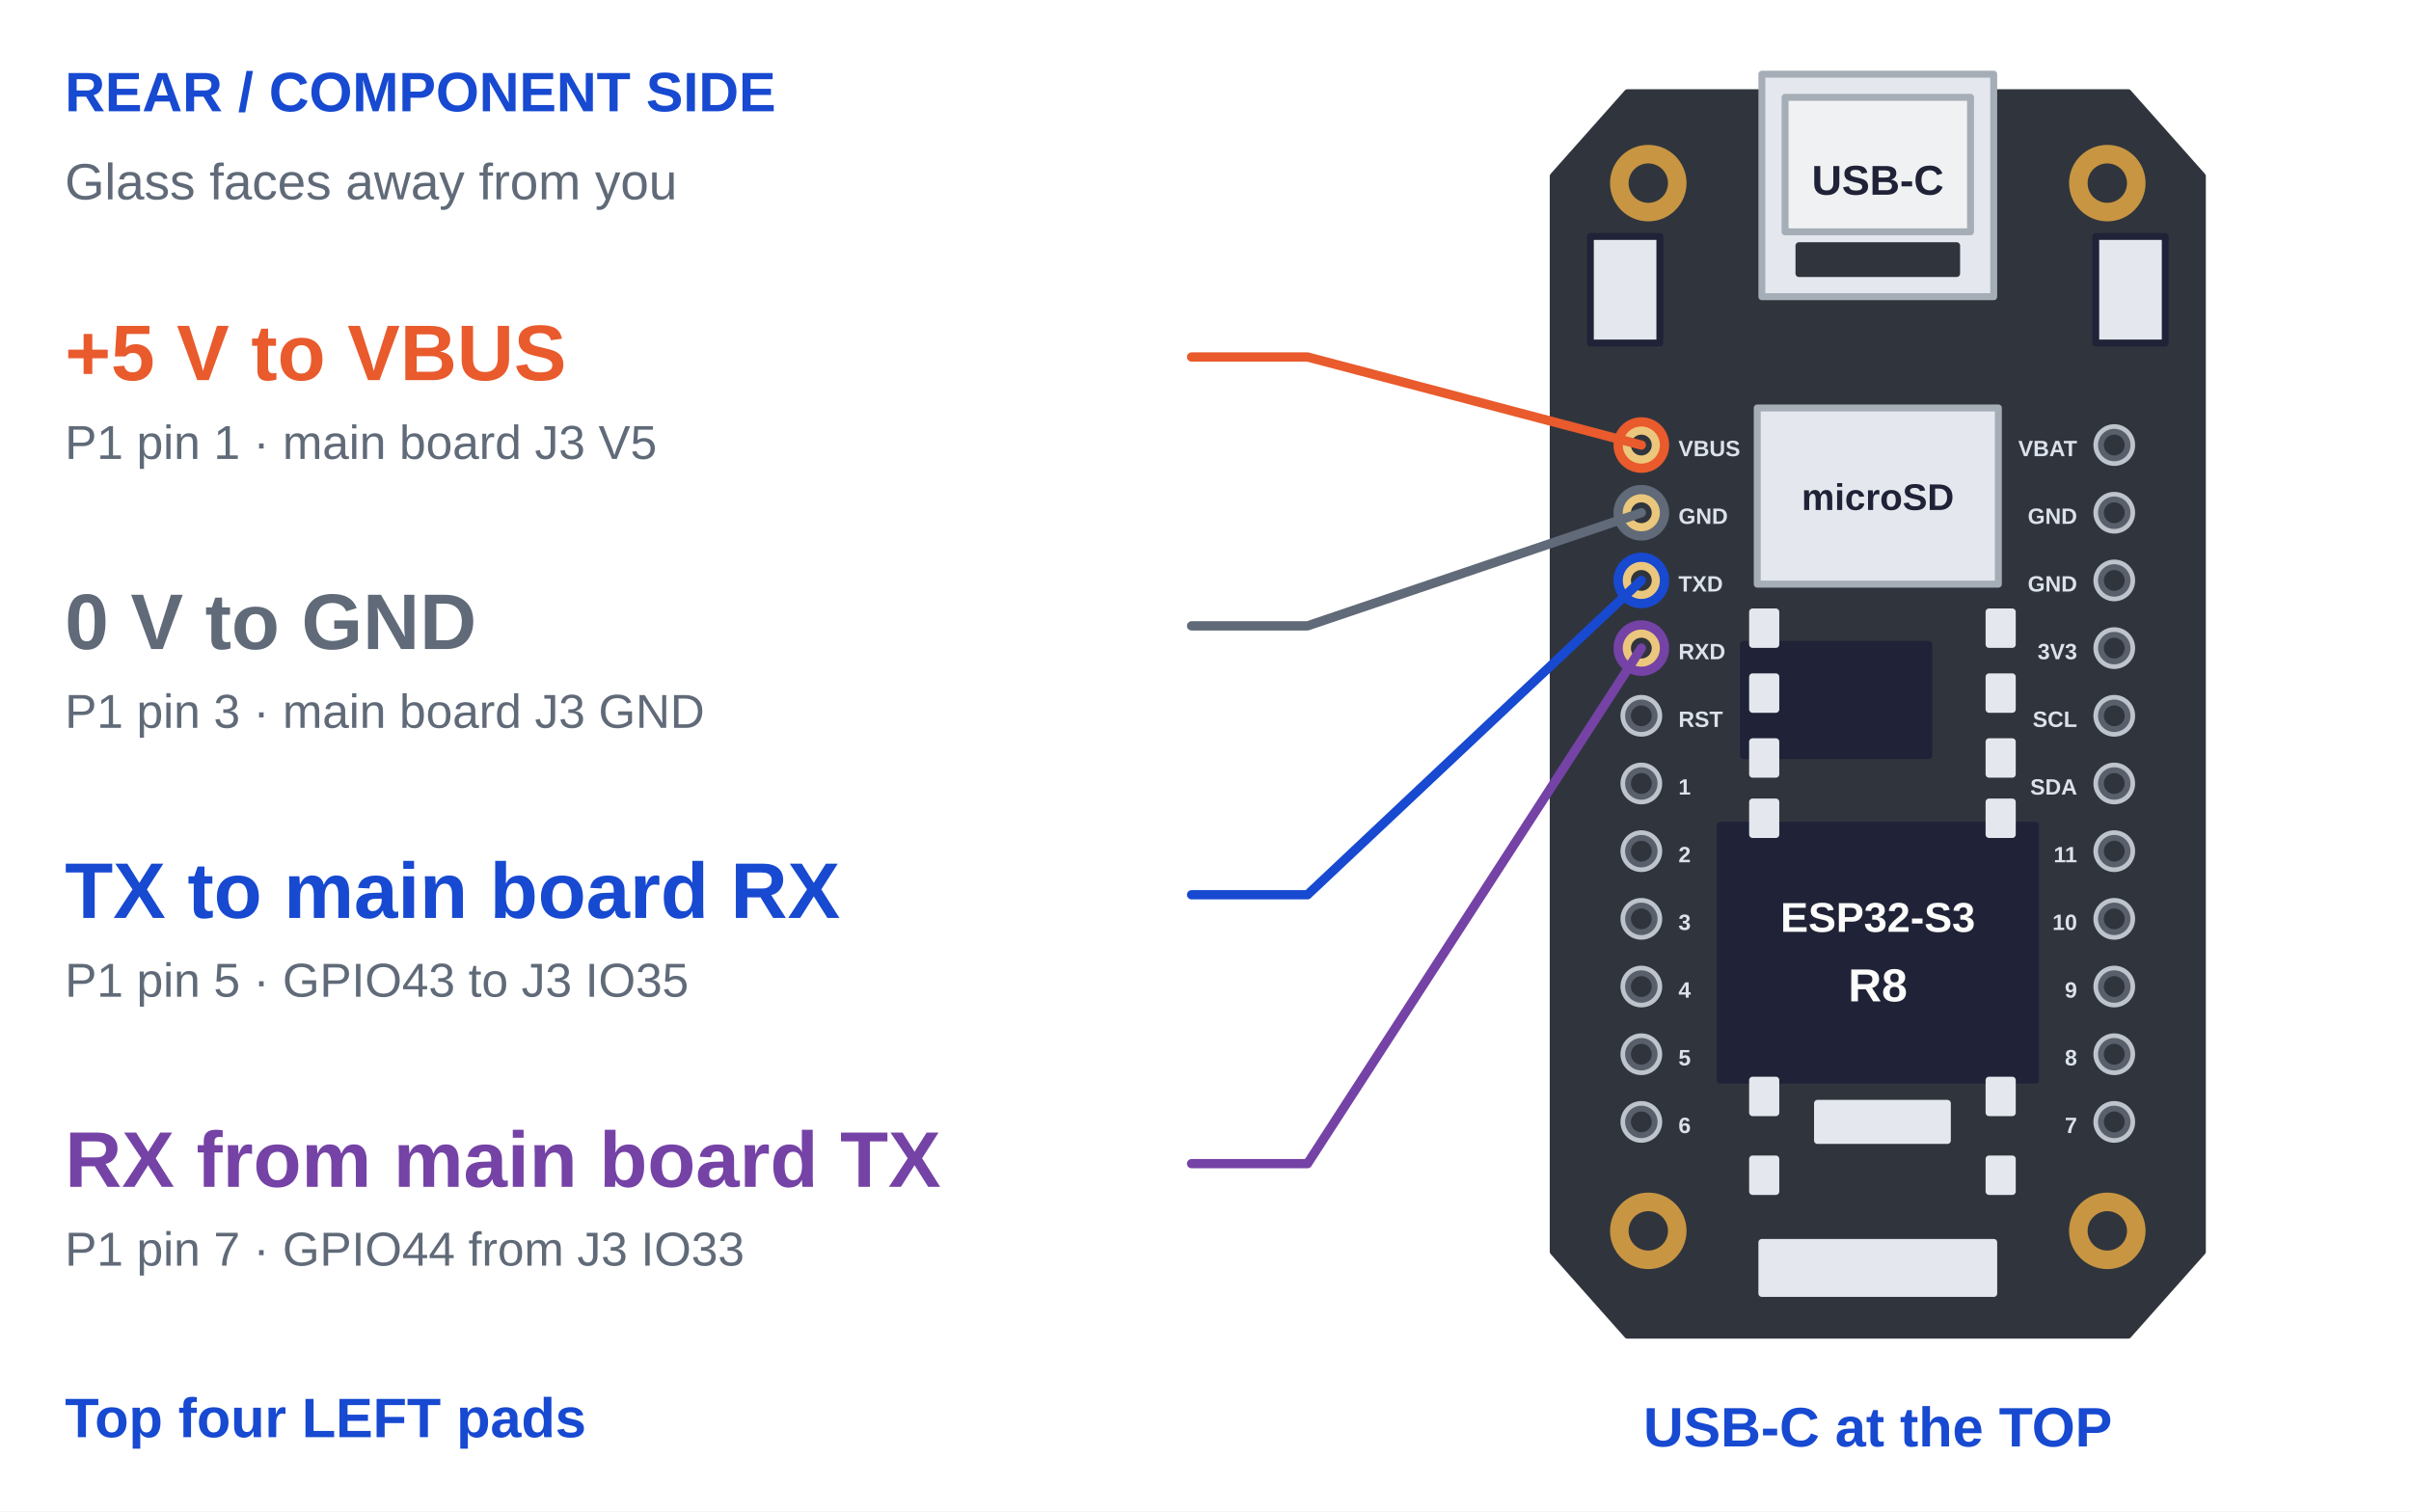
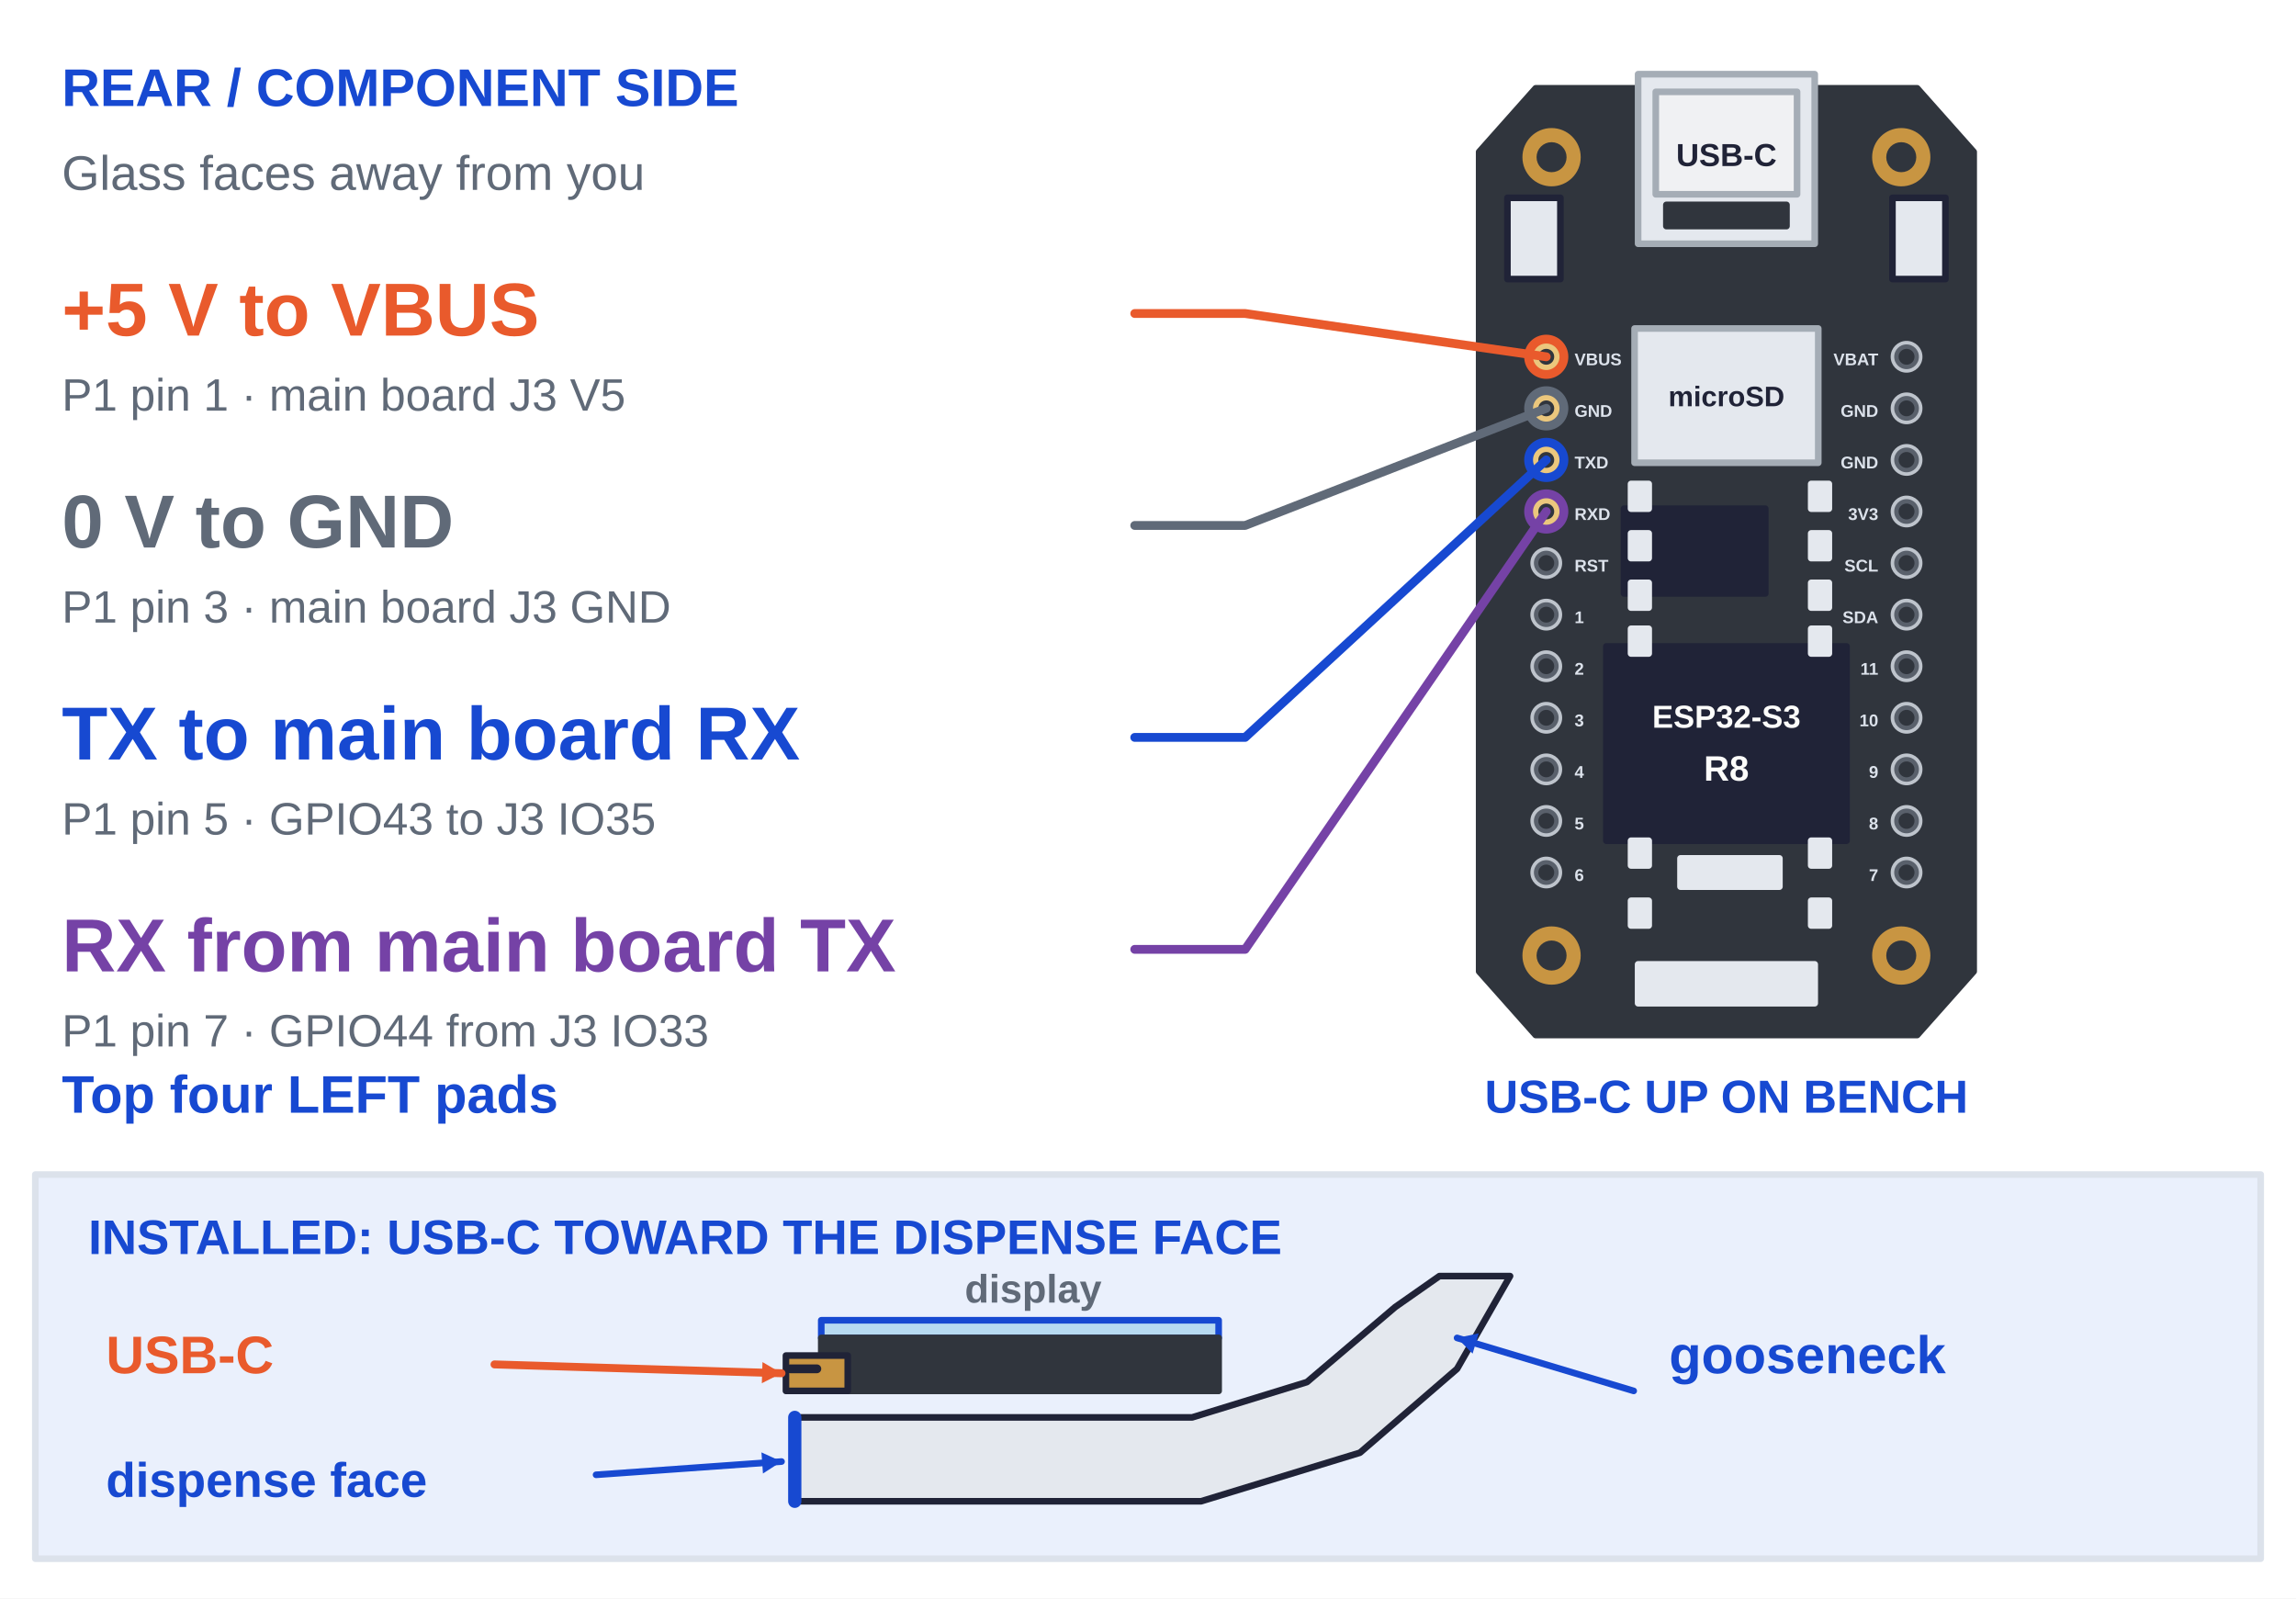
- <svg xmlns="http://www.w3.org/2000/svg" width="1040" height="652" viewBox="0 0 520 326" role="img" aria-labelledby="title desc">
-   <rect width="520" height="326" fill="#FFFFFF" />
+ <svg xmlns="http://www.w3.org/2000/svg" width="1040" height="724" viewBox="0 0 520 362" role="img" aria-labelledby="title desc">
+   <rect width="520" height="362" fill="#FFFFFF" />
  <g font-family="IBM Plex Sans, Arial, sans-serif" stroke-linejoin="round" stroke-linecap="round">
    <text x="14" y="24" font-size="12" font-weight="600" text-anchor="start" fill="#1749D1">REAR / COMPONENT SIDE</text>
    <text x="14" y="43" font-size="11" font-weight="400" text-anchor="start" fill="#606A78">Glass faces away from you</text>
-     <polygon points="351,20 459,20 475,38 475,270 459,288 351,288 335,270 335,38" fill="#30353D" stroke="#30353D" stroke-width="1.5" />
-     <ellipse cx="355.5" cy="39.5" rx="7.5" ry="7.5" fill="#C89542" stroke="#C89542" stroke-width="1.5" />
-     <ellipse cx="355.5" cy="39.5" rx="3.5" ry="3.5" fill="#30353D" stroke="#30353D" stroke-width="1.5" />
-     <ellipse cx="454.5" cy="39.5" rx="7.5" ry="7.5" fill="#C89542" stroke="#C89542" stroke-width="1.5" />
-     <ellipse cx="454.5" cy="39.5" rx="3.5" ry="3.5" fill="#30353D" stroke="#30353D" stroke-width="1.5" />
-     <ellipse cx="355.5" cy="265.5" rx="7.5" ry="7.5" fill="#C89542" stroke="#C89542" stroke-width="1.5" />
-     <ellipse cx="355.5" cy="265.5" rx="3.5" ry="3.5" fill="#30353D" stroke="#30353D" stroke-width="1.5" />
-     <ellipse cx="454.5" cy="265.5" rx="7.5" ry="7.5" fill="#C89542" stroke="#C89542" stroke-width="1.5" />
-     <ellipse cx="454.5" cy="265.5" rx="3.5" ry="3.5" fill="#30353D" stroke="#30353D" stroke-width="1.5" />
-     <rect x="380" y="16" width="50" height="48" fill="#E4E8EE" stroke="#A5ADB6" stroke-width="1.5" />
-     <rect x="385" y="21" width="40" height="29" fill="#F0F1F3" stroke="#A5ADB6" stroke-width="1.5" />
-     <rect x="388" y="53" width="34" height="6" fill="#30353D" stroke="#30353D" stroke-width="1.5" />
-     <text x="405" y="42" font-size="9" font-weight="600" text-anchor="middle" fill="#202337">USB-C</text>
-     <rect x="343" y="51" width="15" height="23" fill="#E4E8EE" stroke="#202337" stroke-width="1.5" />
-     <rect x="452" y="51" width="15" height="23" fill="#E4E8EE" stroke="#202337" stroke-width="1.5" />
-     <rect x="379" y="88" width="52" height="38" fill="#E4E8EE" stroke="#A5ADB6" stroke-width="1.5" />
-     <text x="405" y="110" font-size="8" font-weight="600" text-anchor="middle" fill="#202337">microSD</text>
-     <rect x="376" y="139" width="40" height="24" fill="#202337" stroke="#202337" stroke-width="1.5" />
-     <rect x="371" y="178" width="68" height="55" fill="#202337" stroke="#202337" stroke-width="1.5" />
-     <text x="405" y="201" font-size="9" font-weight="600" text-anchor="middle" fill="#FCFCFA">ESP32-S3</text>
-     <text x="405" y="216" font-size="10" font-weight="600" text-anchor="middle" fill="#FCFCFA">R8</text>
-     <rect x="392" y="238" width="28" height="8" fill="#E4E8EE" stroke="#E4E8EE" stroke-width="1.5" />
-     <rect x="380" y="268" width="50" height="11" fill="#E4E8EE" stroke="#E4E8EE" stroke-width="1.5" />
-     <rect x="378" y="132" width="5" height="7" fill="#E4E8EE" stroke="#E4E8EE" stroke-width="1.5" />
-     <rect x="378" y="146" width="5" height="7" fill="#E4E8EE" stroke="#E4E8EE" stroke-width="1.5" />
-     <rect x="378" y="160" width="5" height="7" fill="#E4E8EE" stroke="#E4E8EE" stroke-width="1.5" />
-     <rect x="378" y="173" width="5" height="7" fill="#E4E8EE" stroke="#E4E8EE" stroke-width="1.5" />
-     <rect x="378" y="233" width="5" height="7" fill="#E4E8EE" stroke="#E4E8EE" stroke-width="1.5" />
-     <rect x="378" y="250" width="5" height="7" fill="#E4E8EE" stroke="#E4E8EE" stroke-width="1.5" />
-     <rect x="429" y="132" width="5" height="7" fill="#E4E8EE" stroke="#E4E8EE" stroke-width="1.5" />
-     <rect x="429" y="146" width="5" height="7" fill="#E4E8EE" stroke="#E4E8EE" stroke-width="1.5" />
-     <rect x="429" y="160" width="5" height="7" fill="#E4E8EE" stroke="#E4E8EE" stroke-width="1.5" />
-     <rect x="429" y="173" width="5" height="7" fill="#E4E8EE" stroke="#E4E8EE" stroke-width="1.5" />
-     <rect x="429" y="233" width="5" height="7" fill="#E4E8EE" stroke="#E4E8EE" stroke-width="1.5" />
-     <rect x="429" y="250" width="5" height="7" fill="#E4E8EE" stroke="#E4E8EE" stroke-width="1.5" />
-     <ellipse cx="354" cy="96" rx="4" ry="4" fill="#EBC77D" stroke="#EBC77D" stroke-width="1" />
-     <ellipse cx="354" cy="96" rx="2" ry="2" fill="#30353D" stroke="#30353D" stroke-width="0.5" />
-     <text x="362" y="98.4" font-size="4.8" font-weight="600" text-anchor="start" fill="#DCE2EB">VBUS</text>
-     <ellipse cx="456" cy="96" rx="4" ry="4" fill="#59606B" stroke="#BEC4CC" stroke-width="1" />
-     <ellipse cx="456" cy="96" rx="2" ry="2" fill="#30353D" stroke="#30353D" stroke-width="0.5" />
-     <text x="448" y="98.4" font-size="4.8" font-weight="600" text-anchor="end" fill="#DCE2EB">VBAT</text>
-     <ellipse cx="354" cy="110.6" rx="4" ry="4" fill="#EBC77D" stroke="#EBC77D" stroke-width="1" />
-     <ellipse cx="354" cy="110.6" rx="2" ry="2" fill="#30353D" stroke="#30353D" stroke-width="0.5" />
-     <text x="362" y="113" font-size="4.8" font-weight="600" text-anchor="start" fill="#DCE2EB">GND</text>
-     <ellipse cx="456" cy="110.6" rx="4" ry="4" fill="#59606B" stroke="#BEC4CC" stroke-width="1" />
-     <ellipse cx="456" cy="110.6" rx="2" ry="2" fill="#30353D" stroke="#30353D" stroke-width="0.5" />
-     <text x="448" y="113" font-size="4.8" font-weight="600" text-anchor="end" fill="#DCE2EB">GND</text>
-     <ellipse cx="354" cy="125.2" rx="4" ry="4" fill="#EBC77D" stroke="#EBC77D" stroke-width="1" />
-     <ellipse cx="354" cy="125.2" rx="2" ry="2" fill="#30353D" stroke="#30353D" stroke-width="0.5" />
-     <text x="362" y="127.6" font-size="4.8" font-weight="600" text-anchor="start" fill="#DCE2EB">TXD</text>
-     <ellipse cx="456" cy="125.2" rx="4" ry="4" fill="#59606B" stroke="#BEC4CC" stroke-width="1" />
-     <ellipse cx="456" cy="125.2" rx="2" ry="2" fill="#30353D" stroke="#30353D" stroke-width="0.5" />
-     <text x="448" y="127.6" font-size="4.8" font-weight="600" text-anchor="end" fill="#DCE2EB">GND</text>
-     <ellipse cx="354" cy="139.8" rx="4" ry="4" fill="#EBC77D" stroke="#EBC77D" stroke-width="1" />
-     <ellipse cx="354" cy="139.8" rx="2" ry="2" fill="#30353D" stroke="#30353D" stroke-width="0.5" />
-     <text x="362" y="142.2" font-size="4.8" font-weight="600" text-anchor="start" fill="#DCE2EB">RXD</text>
-     <ellipse cx="456" cy="139.8" rx="4" ry="4" fill="#59606B" stroke="#BEC4CC" stroke-width="1" />
-     <ellipse cx="456" cy="139.8" rx="2" ry="2" fill="#30353D" stroke="#30353D" stroke-width="0.5" />
-     <text x="448" y="142.2" font-size="4.8" font-weight="600" text-anchor="end" fill="#DCE2EB">3V3</text>
-     <ellipse cx="354" cy="154.4" rx="4" ry="4" fill="#59606B" stroke="#BEC4CC" stroke-width="1" />
-     <ellipse cx="354" cy="154.4" rx="2" ry="2" fill="#30353D" stroke="#30353D" stroke-width="0.5" />
-     <text x="362" y="156.8" font-size="4.8" font-weight="600" text-anchor="start" fill="#DCE2EB">RST</text>
-     <ellipse cx="456" cy="154.4" rx="4" ry="4" fill="#59606B" stroke="#BEC4CC" stroke-width="1" />
-     <ellipse cx="456" cy="154.4" rx="2" ry="2" fill="#30353D" stroke="#30353D" stroke-width="0.5" />
-     <text x="448" y="156.8" font-size="4.8" font-weight="600" text-anchor="end" fill="#DCE2EB">SCL</text>
-     <ellipse cx="354" cy="169" rx="4" ry="4" fill="#59606B" stroke="#BEC4CC" stroke-width="1" />
-     <ellipse cx="354" cy="169" rx="2" ry="2" fill="#30353D" stroke="#30353D" stroke-width="0.5" />
-     <text x="362" y="171.4" font-size="4.8" font-weight="600" text-anchor="start" fill="#DCE2EB">1</text>
-     <ellipse cx="456" cy="169" rx="4" ry="4" fill="#59606B" stroke="#BEC4CC" stroke-width="1" />
-     <ellipse cx="456" cy="169" rx="2" ry="2" fill="#30353D" stroke="#30353D" stroke-width="0.5" />
-     <text x="448" y="171.4" font-size="4.8" font-weight="600" text-anchor="end" fill="#DCE2EB">SDA</text>
-     <ellipse cx="354" cy="183.6" rx="4" ry="4" fill="#59606B" stroke="#BEC4CC" stroke-width="1" />
-     <ellipse cx="354" cy="183.6" rx="2" ry="2" fill="#30353D" stroke="#30353D" stroke-width="0.5" />
-     <text x="362" y="186" font-size="4.8" font-weight="600" text-anchor="start" fill="#DCE2EB">2</text>
-     <ellipse cx="456" cy="183.6" rx="4" ry="4" fill="#59606B" stroke="#BEC4CC" stroke-width="1" />
-     <ellipse cx="456" cy="183.6" rx="2" ry="2" fill="#30353D" stroke="#30353D" stroke-width="0.5" />
-     <text x="448" y="186" font-size="4.8" font-weight="600" text-anchor="end" fill="#DCE2EB">11</text>
-     <ellipse cx="354" cy="198.2" rx="4" ry="4" fill="#59606B" stroke="#BEC4CC" stroke-width="1" />
-     <ellipse cx="354" cy="198.2" rx="2" ry="2" fill="#30353D" stroke="#30353D" stroke-width="0.5" />
-     <text x="362" y="200.6" font-size="4.8" font-weight="600" text-anchor="start" fill="#DCE2EB">3</text>
-     <ellipse cx="456" cy="198.2" rx="4" ry="4" fill="#59606B" stroke="#BEC4CC" stroke-width="1" />
-     <ellipse cx="456" cy="198.2" rx="2" ry="2" fill="#30353D" stroke="#30353D" stroke-width="0.5" />
-     <text x="448" y="200.6" font-size="4.8" font-weight="600" text-anchor="end" fill="#DCE2EB">10</text>
-     <ellipse cx="354" cy="212.8" rx="4" ry="4" fill="#59606B" stroke="#BEC4CC" stroke-width="1" />
-     <ellipse cx="354" cy="212.8" rx="2" ry="2" fill="#30353D" stroke="#30353D" stroke-width="0.5" />
-     <text x="362" y="215.2" font-size="4.8" font-weight="600" text-anchor="start" fill="#DCE2EB">4</text>
-     <ellipse cx="456" cy="212.8" rx="4" ry="4" fill="#59606B" stroke="#BEC4CC" stroke-width="1" />
-     <ellipse cx="456" cy="212.8" rx="2" ry="2" fill="#30353D" stroke="#30353D" stroke-width="0.5" />
-     <text x="448" y="215.2" font-size="4.8" font-weight="600" text-anchor="end" fill="#DCE2EB">9</text>
-     <ellipse cx="354" cy="227.4" rx="4" ry="4" fill="#59606B" stroke="#BEC4CC" stroke-width="1" />
-     <ellipse cx="354" cy="227.4" rx="2" ry="2" fill="#30353D" stroke="#30353D" stroke-width="0.5" />
-     <text x="362" y="229.8" font-size="4.8" font-weight="600" text-anchor="start" fill="#DCE2EB">5</text>
-     <ellipse cx="456" cy="227.4" rx="4" ry="4" fill="#59606B" stroke="#BEC4CC" stroke-width="1" />
-     <ellipse cx="456" cy="227.4" rx="2" ry="2" fill="#30353D" stroke="#30353D" stroke-width="0.5" />
-     <text x="448" y="229.8" font-size="4.8" font-weight="600" text-anchor="end" fill="#DCE2EB">8</text>
-     <ellipse cx="354" cy="242" rx="4" ry="4" fill="#59606B" stroke="#BEC4CC" stroke-width="1" />
-     <ellipse cx="354" cy="242" rx="2" ry="2" fill="#30353D" stroke="#30353D" stroke-width="0.5" />
-     <text x="362" y="244.4" font-size="4.8" font-weight="600" text-anchor="start" fill="#DCE2EB">6</text>
-     <ellipse cx="456" cy="242" rx="4" ry="4" fill="#59606B" stroke="#BEC4CC" stroke-width="1" />
-     <ellipse cx="456" cy="242" rx="2" ry="2" fill="#30353D" stroke="#30353D" stroke-width="0.5" />
-     <text x="448" y="244.4" font-size="4.8" font-weight="600" text-anchor="end" fill="#DCE2EB">7</text>
-     <text x="14" y="82" font-size="17" font-weight="700" text-anchor="start" fill="#E95A2C">+5 V to VBUS</text>
-     <text x="14" y="99" font-size="10.3" font-weight="400" text-anchor="start" fill="#606A78">P1 pin 1  ·  main board J3 V5</text>
-     <polyline points="257,77 282,77 354,96" fill="none" stroke="#E95A2C" stroke-width="2" />
-     <ellipse cx="354" cy="96" rx="5" ry="5" fill="none" stroke="#E95A2C" stroke-width="2" />
-     <text x="14" y="140" font-size="17" font-weight="700" text-anchor="start" fill="#606A78">0 V to GND</text>
-     <text x="14" y="157" font-size="10.3" font-weight="400" text-anchor="start" fill="#606A78">P1 pin 3  ·  main board J3 GND</text>
-     <polyline points="257,135 282,135 354,110.6" fill="none" stroke="#606A78" stroke-width="2" />
-     <ellipse cx="354" cy="110.6" rx="5" ry="5" fill="none" stroke="#606A78" stroke-width="2" />
-     <text x="14" y="198" font-size="17" font-weight="700" text-anchor="start" fill="#1749D1">TX to main board RX</text>
-     <text x="14" y="215" font-size="10.3" font-weight="400" text-anchor="start" fill="#606A78">P1 pin 5  ·  GPIO43 to J3 IO35</text>
-     <polyline points="257,193 282,193 354,125.2" fill="none" stroke="#1749D1" stroke-width="2" />
-     <ellipse cx="354" cy="125.2" rx="5" ry="5" fill="none" stroke="#1749D1" stroke-width="2" />
-     <text x="14" y="256" font-size="17" font-weight="700" text-anchor="start" fill="#7542A6">RX from main board TX</text>
-     <text x="14" y="273" font-size="10.3" font-weight="400" text-anchor="start" fill="#606A78">P1 pin 7  ·  GPIO44 from J3 IO33</text>
-     <polyline points="257,251 282,251 354,139.8" fill="none" stroke="#7542A6" stroke-width="2" />
-     <ellipse cx="354" cy="139.8" rx="5" ry="5" fill="none" stroke="#7542A6" stroke-width="2" />
-     <text x="405" y="312" font-size="12" font-weight="600" text-anchor="middle" fill="#1749D1">USB-C at the TOP</text>
-     <text x="14" y="310" font-size="12" font-weight="600" text-anchor="start" fill="#1749D1">Top four LEFT pads</text>
+     <polygon points="347.8,20 434.2,20 447,34.4 447,220 434.2,234.4 347.8,234.4 335,220 335,34.4" fill="#30353D" stroke="#30353D" stroke-width="1.5" />
+     <ellipse cx="351.4" cy="35.6" rx="6" ry="6" fill="#C89542" stroke="#C89542" stroke-width="1.2" />
+     <ellipse cx="351.4" cy="35.6" rx="2.8" ry="2.8" fill="#30353D" stroke="#30353D" stroke-width="1.2" />
+     <ellipse cx="430.6" cy="35.6" rx="6" ry="6" fill="#C89542" stroke="#C89542" stroke-width="1.2" />
+     <ellipse cx="430.6" cy="35.6" rx="2.8" ry="2.8" fill="#30353D" stroke="#30353D" stroke-width="1.2" />
+     <ellipse cx="351.4" cy="216.4" rx="6" ry="6" fill="#C89542" stroke="#C89542" stroke-width="1.2" />
+     <ellipse cx="351.4" cy="216.4" rx="2.8" ry="2.8" fill="#30353D" stroke="#30353D" stroke-width="1.2" />
+     <ellipse cx="430.6" cy="216.4" rx="6" ry="6" fill="#C89542" stroke="#C89542" stroke-width="1.2" />
+     <ellipse cx="430.6" cy="216.4" rx="2.8" ry="2.8" fill="#30353D" stroke="#30353D" stroke-width="1.2" />
+     <rect x="371" y="16.8" width="40" height="38.4" fill="#E4E8EE" stroke="#A5ADB6" stroke-width="1.5" />
+     <rect x="375" y="20.8" width="32" height="23.2" fill="#F0F1F3" stroke="#A5ADB6" stroke-width="1.5" />
+     <rect x="377.4" y="46.4" width="27.2" height="4.8" fill="#30353D" stroke="#30353D" stroke-width="1.5" />
+     <text x="391" y="37.6" font-size="7.2" font-weight="600" text-anchor="middle" fill="#202337">USB-C</text>
+     <rect x="341.4" y="44.8" width="12" height="18.4" fill="#E4E8EE" stroke="#202337" stroke-width="1.5" />
+     <rect x="428.6" y="44.8" width="12" height="18.4" fill="#E4E8EE" stroke="#202337" stroke-width="1.5" />
+     <rect x="370.2" y="74.4" width="41.6" height="30.4" fill="#E4E8EE" stroke="#A5ADB6" stroke-width="1.5" />
+     <text x="391" y="92" font-size="6.4" font-weight="600" text-anchor="middle" fill="#202337">microSD</text>
+     <rect x="367.8" y="115.2" width="32" height="19.2" fill="#202337" stroke="#202337" stroke-width="1.5" />
+     <rect x="363.8" y="146.4" width="54.4" height="44" fill="#202337" stroke="#202337" stroke-width="1.5" />
+     <text x="391" y="164.8" font-size="7.2" font-weight="600" text-anchor="middle" fill="#FCFCFA">ESP32-S3</text>
+     <text x="391" y="176.8" font-size="8" font-weight="600" text-anchor="middle" fill="#FCFCFA">R8</text>
+     <rect x="380.6" y="194.4" width="22.4" height="6.4" fill="#E4E8EE" stroke="#E4E8EE" stroke-width="1.5" />
+     <rect x="371" y="218.4" width="40" height="8.8" fill="#E4E8EE" stroke="#E4E8EE" stroke-width="1.5" />
+     <rect x="369.4" y="109.6" width="4" height="5.6" fill="#E4E8EE" stroke="#E4E8EE" stroke-width="1.5" />
+     <rect x="369.4" y="120.8" width="4" height="5.6" fill="#E4E8EE" stroke="#E4E8EE" stroke-width="1.5" />
+     <rect x="369.4" y="132" width="4" height="5.6" fill="#E4E8EE" stroke="#E4E8EE" stroke-width="1.5" />
+     <rect x="369.4" y="142.4" width="4" height="5.6" fill="#E4E8EE" stroke="#E4E8EE" stroke-width="1.5" />
+     <rect x="369.4" y="190.4" width="4" height="5.6" fill="#E4E8EE" stroke="#E4E8EE" stroke-width="1.5" />
+     <rect x="369.4" y="204" width="4" height="5.6" fill="#E4E8EE" stroke="#E4E8EE" stroke-width="1.5" />
+     <rect x="410.2" y="109.6" width="4" height="5.6" fill="#E4E8EE" stroke="#E4E8EE" stroke-width="1.5" />
+     <rect x="410.2" y="120.8" width="4" height="5.6" fill="#E4E8EE" stroke="#E4E8EE" stroke-width="1.5" />
+     <rect x="410.2" y="132" width="4" height="5.6" fill="#E4E8EE" stroke="#E4E8EE" stroke-width="1.5" />
+     <rect x="410.2" y="142.4" width="4" height="5.6" fill="#E4E8EE" stroke="#E4E8EE" stroke-width="1.5" />
+     <rect x="410.2" y="190.4" width="4" height="5.6" fill="#E4E8EE" stroke="#E4E8EE" stroke-width="1.5" />
+     <rect x="410.2" y="204" width="4" height="5.6" fill="#E4E8EE" stroke="#E4E8EE" stroke-width="1.5" />
+     <ellipse cx="350.2" cy="80.8" rx="3.2" ry="3.2" fill="#EBC77D" stroke="#EBC77D" stroke-width="0.8" />
+     <ellipse cx="350.2" cy="80.8" rx="1.6" ry="1.6" fill="#30353D" stroke="#30353D" stroke-width="0.4" />
+     <text x="356.6" y="82.72" font-size="3.84" font-weight="600" text-anchor="start" fill="#DCE2EB">VBUS</text>
+     <ellipse cx="431.8" cy="80.8" rx="3.2" ry="3.2" fill="#59606B" stroke="#BEC4CC" stroke-width="0.8" />
+     <ellipse cx="431.8" cy="80.8" rx="1.6" ry="1.6" fill="#30353D" stroke="#30353D" stroke-width="0.4" />
+     <text x="425.4" y="82.72" font-size="3.84" font-weight="600" text-anchor="end" fill="#DCE2EB">VBAT</text>
+     <ellipse cx="350.2" cy="92.48" rx="3.2" ry="3.2" fill="#EBC77D" stroke="#EBC77D" stroke-width="0.8" />
+     <ellipse cx="350.2" cy="92.48" rx="1.6" ry="1.6" fill="#30353D" stroke="#30353D" stroke-width="0.4" />
+     <text x="356.6" y="94.4" font-size="3.84" font-weight="600" text-anchor="start" fill="#DCE2EB">GND</text>
+     <ellipse cx="431.8" cy="92.48" rx="3.2" ry="3.2" fill="#59606B" stroke="#BEC4CC" stroke-width="0.8" />
+     <ellipse cx="431.8" cy="92.48" rx="1.6" ry="1.6" fill="#30353D" stroke="#30353D" stroke-width="0.4" />
+     <text x="425.4" y="94.4" font-size="3.84" font-weight="600" text-anchor="end" fill="#DCE2EB">GND</text>
+     <ellipse cx="350.2" cy="104.16" rx="3.2" ry="3.2" fill="#EBC77D" stroke="#EBC77D" stroke-width="0.8" />
+     <ellipse cx="350.2" cy="104.16" rx="1.6" ry="1.6" fill="#30353D" stroke="#30353D" stroke-width="0.4" />
+     <text x="356.6" y="106.08" font-size="3.84" font-weight="600" text-anchor="start" fill="#DCE2EB">TXD</text>
+     <ellipse cx="431.8" cy="104.16" rx="3.2" ry="3.2" fill="#59606B" stroke="#BEC4CC" stroke-width="0.8" />
+     <ellipse cx="431.8" cy="104.16" rx="1.6" ry="1.6" fill="#30353D" stroke="#30353D" stroke-width="0.4" />
+     <text x="425.4" y="106.08" font-size="3.84" font-weight="600" text-anchor="end" fill="#DCE2EB">GND</text>
+     <ellipse cx="350.2" cy="115.84" rx="3.2" ry="3.2" fill="#EBC77D" stroke="#EBC77D" stroke-width="0.8" />
+     <ellipse cx="350.2" cy="115.84" rx="1.6" ry="1.6" fill="#30353D" stroke="#30353D" stroke-width="0.4" />
+     <text x="356.6" y="117.76" font-size="3.84" font-weight="600" text-anchor="start" fill="#DCE2EB">RXD</text>
+     <ellipse cx="431.8" cy="115.84" rx="3.2" ry="3.2" fill="#59606B" stroke="#BEC4CC" stroke-width="0.8" />
+     <ellipse cx="431.8" cy="115.84" rx="1.6" ry="1.6" fill="#30353D" stroke="#30353D" stroke-width="0.4" />
+     <text x="425.4" y="117.76" font-size="3.84" font-weight="600" text-anchor="end" fill="#DCE2EB">3V3</text>
+     <ellipse cx="350.2" cy="127.52" rx="3.2" ry="3.2" fill="#59606B" stroke="#BEC4CC" stroke-width="0.8" />
+     <ellipse cx="350.2" cy="127.52" rx="1.6" ry="1.6" fill="#30353D" stroke="#30353D" stroke-width="0.4" />
+     <text x="356.6" y="129.44" font-size="3.84" font-weight="600" text-anchor="start" fill="#DCE2EB">RST</text>
+     <ellipse cx="431.8" cy="127.52" rx="3.2" ry="3.2" fill="#59606B" stroke="#BEC4CC" stroke-width="0.8" />
+     <ellipse cx="431.8" cy="127.52" rx="1.6" ry="1.6" fill="#30353D" stroke="#30353D" stroke-width="0.4" />
+     <text x="425.4" y="129.44" font-size="3.84" font-weight="600" text-anchor="end" fill="#DCE2EB">SCL</text>
+     <ellipse cx="350.2" cy="139.2" rx="3.2" ry="3.2" fill="#59606B" stroke="#BEC4CC" stroke-width="0.8" />
+     <ellipse cx="350.2" cy="139.2" rx="1.6" ry="1.6" fill="#30353D" stroke="#30353D" stroke-width="0.4" />
+     <text x="356.6" y="141.12" font-size="3.84" font-weight="600" text-anchor="start" fill="#DCE2EB">1</text>
+     <ellipse cx="431.8" cy="139.2" rx="3.2" ry="3.2" fill="#59606B" stroke="#BEC4CC" stroke-width="0.8" />
+     <ellipse cx="431.8" cy="139.2" rx="1.6" ry="1.6" fill="#30353D" stroke="#30353D" stroke-width="0.4" />
+     <text x="425.4" y="141.12" font-size="3.84" font-weight="600" text-anchor="end" fill="#DCE2EB">SDA</text>
+     <ellipse cx="350.2" cy="150.88" rx="3.2" ry="3.2" fill="#59606B" stroke="#BEC4CC" stroke-width="0.8" />
+     <ellipse cx="350.2" cy="150.88" rx="1.6" ry="1.6" fill="#30353D" stroke="#30353D" stroke-width="0.4" />
+     <text x="356.6" y="152.8" font-size="3.84" font-weight="600" text-anchor="start" fill="#DCE2EB">2</text>
+     <ellipse cx="431.8" cy="150.88" rx="3.2" ry="3.2" fill="#59606B" stroke="#BEC4CC" stroke-width="0.8" />
+     <ellipse cx="431.8" cy="150.88" rx="1.6" ry="1.6" fill="#30353D" stroke="#30353D" stroke-width="0.4" />
+     <text x="425.4" y="152.8" font-size="3.84" font-weight="600" text-anchor="end" fill="#DCE2EB">11</text>
+     <ellipse cx="350.2" cy="162.56" rx="3.2" ry="3.2" fill="#59606B" stroke="#BEC4CC" stroke-width="0.8" />
+     <ellipse cx="350.2" cy="162.56" rx="1.6" ry="1.6" fill="#30353D" stroke="#30353D" stroke-width="0.4" />
+     <text x="356.6" y="164.48" font-size="3.84" font-weight="600" text-anchor="start" fill="#DCE2EB">3</text>
+     <ellipse cx="431.8" cy="162.56" rx="3.2" ry="3.2" fill="#59606B" stroke="#BEC4CC" stroke-width="0.8" />
+     <ellipse cx="431.8" cy="162.56" rx="1.6" ry="1.6" fill="#30353D" stroke="#30353D" stroke-width="0.4" />
+     <text x="425.4" y="164.48" font-size="3.84" font-weight="600" text-anchor="end" fill="#DCE2EB">10</text>
+     <ellipse cx="350.2" cy="174.24" rx="3.2" ry="3.2" fill="#59606B" stroke="#BEC4CC" stroke-width="0.8" />
+     <ellipse cx="350.2" cy="174.24" rx="1.6" ry="1.6" fill="#30353D" stroke="#30353D" stroke-width="0.4" />
+     <text x="356.6" y="176.16" font-size="3.84" font-weight="600" text-anchor="start" fill="#DCE2EB">4</text>
+     <ellipse cx="431.8" cy="174.24" rx="3.2" ry="3.2" fill="#59606B" stroke="#BEC4CC" stroke-width="0.8" />
+     <ellipse cx="431.8" cy="174.24" rx="1.6" ry="1.6" fill="#30353D" stroke="#30353D" stroke-width="0.4" />
+     <text x="425.4" y="176.16" font-size="3.84" font-weight="600" text-anchor="end" fill="#DCE2EB">9</text>
+     <ellipse cx="350.2" cy="185.92" rx="3.2" ry="3.2" fill="#59606B" stroke="#BEC4CC" stroke-width="0.8" />
+     <ellipse cx="350.2" cy="185.92" rx="1.6" ry="1.6" fill="#30353D" stroke="#30353D" stroke-width="0.4" />
+     <text x="356.6" y="187.84" font-size="3.84" font-weight="600" text-anchor="start" fill="#DCE2EB">5</text>
+     <ellipse cx="431.8" cy="185.92" rx="3.2" ry="3.2" fill="#59606B" stroke="#BEC4CC" stroke-width="0.8" />
+     <ellipse cx="431.8" cy="185.92" rx="1.6" ry="1.6" fill="#30353D" stroke="#30353D" stroke-width="0.4" />
+     <text x="425.4" y="187.84" font-size="3.84" font-weight="600" text-anchor="end" fill="#DCE2EB">8</text>
+     <ellipse cx="350.2" cy="197.6" rx="3.2" ry="3.2" fill="#59606B" stroke="#BEC4CC" stroke-width="0.8" />
+     <ellipse cx="350.2" cy="197.6" rx="1.6" ry="1.6" fill="#30353D" stroke="#30353D" stroke-width="0.4" />
+     <text x="356.6" y="199.52" font-size="3.84" font-weight="600" text-anchor="start" fill="#DCE2EB">6</text>
+     <ellipse cx="431.8" cy="197.6" rx="3.2" ry="3.2" fill="#59606B" stroke="#BEC4CC" stroke-width="0.8" />
+     <ellipse cx="431.8" cy="197.6" rx="1.6" ry="1.6" fill="#30353D" stroke="#30353D" stroke-width="0.4" />
+     <text x="425.4" y="199.52" font-size="3.84" font-weight="600" text-anchor="end" fill="#DCE2EB">7</text>
+     <text x="14" y="76" font-size="17" font-weight="700" text-anchor="start" fill="#E95A2C">+5 V to VBUS</text>
+     <text x="14" y="93" font-size="10.3" font-weight="400" text-anchor="start" fill="#606A78">P1 pin 1  ·  main board J3 V5</text>
+     <polyline points="257,71 282,71 350.2,80.8" fill="none" stroke="#E95A2C" stroke-width="2" />
+     <ellipse cx="350.2" cy="80.8" rx="4" ry="4" fill="none" stroke="#E95A2C" stroke-width="2" />
+     <text x="14" y="124" font-size="17" font-weight="700" text-anchor="start" fill="#606A78">0 V to GND</text>
+     <text x="14" y="141" font-size="10.3" font-weight="400" text-anchor="start" fill="#606A78">P1 pin 3  ·  main board J3 GND</text>
+     <polyline points="257,119 282,119 350.2,92.48" fill="none" stroke="#606A78" stroke-width="2" />
+     <ellipse cx="350.2" cy="92.48" rx="4" ry="4" fill="none" stroke="#606A78" stroke-width="2" />
+     <text x="14" y="172" font-size="17" font-weight="700" text-anchor="start" fill="#1749D1">TX to main board RX</text>
+     <text x="14" y="189" font-size="10.3" font-weight="400" text-anchor="start" fill="#606A78">P1 pin 5  ·  GPIO43 to J3 IO35</text>
+     <polyline points="257,167 282,167 350.2,104.16" fill="none" stroke="#1749D1" stroke-width="2" />
+     <ellipse cx="350.2" cy="104.16" rx="4" ry="4" fill="none" stroke="#1749D1" stroke-width="2" />
+     <text x="14" y="220" font-size="17" font-weight="700" text-anchor="start" fill="#7542A6">RX from main board TX</text>
+     <text x="14" y="237" font-size="10.3" font-weight="400" text-anchor="start" fill="#606A78">P1 pin 7  ·  GPIO44 from J3 IO33</text>
+     <polyline points="257,215 282,215 350.2,115.84" fill="none" stroke="#7542A6" stroke-width="2" />
+     <ellipse cx="350.2" cy="115.84" rx="4" ry="4" fill="none" stroke="#7542A6" stroke-width="2" />
+     <text x="391" y="252" font-size="10.5" font-weight="600" text-anchor="middle" fill="#1749D1">USB-C UP ON BENCH</text>
+     <text x="14" y="252" font-size="12" font-weight="600" text-anchor="start" fill="#1749D1">Top four LEFT pads</text>
+     <rect x="8" y="266" width="504" height="87" fill="#EAF0FC" stroke="#DCE2EB" stroke-width="1.5" />
+     <text x="20" y="284" font-size="11" font-weight="700" text-anchor="start" fill="#1749D1">INSTALLED: USB-C TOWARD THE DISPENSE FACE</text>
+     <polygon points="180,321 270,321 296,313 316,296 326,289 342,289 330,310 308,329 272,340 180,340" fill="#E4E8EE" stroke="#202337" stroke-width="1.5" />
+     <line x1="180" y1="321" x2="180" y2="340" stroke="#1749D1" stroke-width="3" />
+     <rect x="186" y="299" width="90" height="4" fill="#B7DAF1" stroke="#1749D1" stroke-width="1.5" />
+     <rect x="186" y="303" width="90" height="12" fill="#30353D" stroke="#30353D" stroke-width="1.5" />
+     <rect x="178" y="307" width="14" height="8" fill="#C89542" stroke="#202337" stroke-width="1.5" />
+     <line x1="179" y1="310" x2="185" y2="310" stroke="#202337" stroke-width="2" />
+     <text x="234" y="295" font-size="9" font-weight="600" text-anchor="middle" fill="#606A78">display</text>
+     <text x="24" y="311" font-size="12" font-weight="700" text-anchor="start" fill="#E95A2C">USB-C</text>
+     <line x1="112" y1="309" x2="177" y2="311" stroke="#E95A2C" stroke-width="1.8" />
+     <polygon points="177,311 172.54,313.261 172.688,308.469" fill="#E95A2C" stroke="none" stroke-width="1.5" />
+     <text x="24" y="339" font-size="11" font-weight="600" text-anchor="start" fill="#1749D1">dispense face</text>
+     <line x1="135" y1="334" x2="177" y2="331" stroke="#1749D1" stroke-width="1.5" />
+     <polygon points="177,331 172.794,333.704 172.452,328.922" fill="#1749D1" stroke="none" stroke-width="1.5" />
+     <text x="378" y="311" font-size="12" font-weight="600" text-anchor="start" fill="#1749D1">gooseneck</text>
+     <line x1="370" y1="315" x2="330" y2="303" stroke="#1749D1" stroke-width="1.5" />
+     <polygon points="330,303 334.892,301.965 333.514,306.557" fill="#1749D1" stroke="none" stroke-width="1.5" />
  </g>
</svg>
